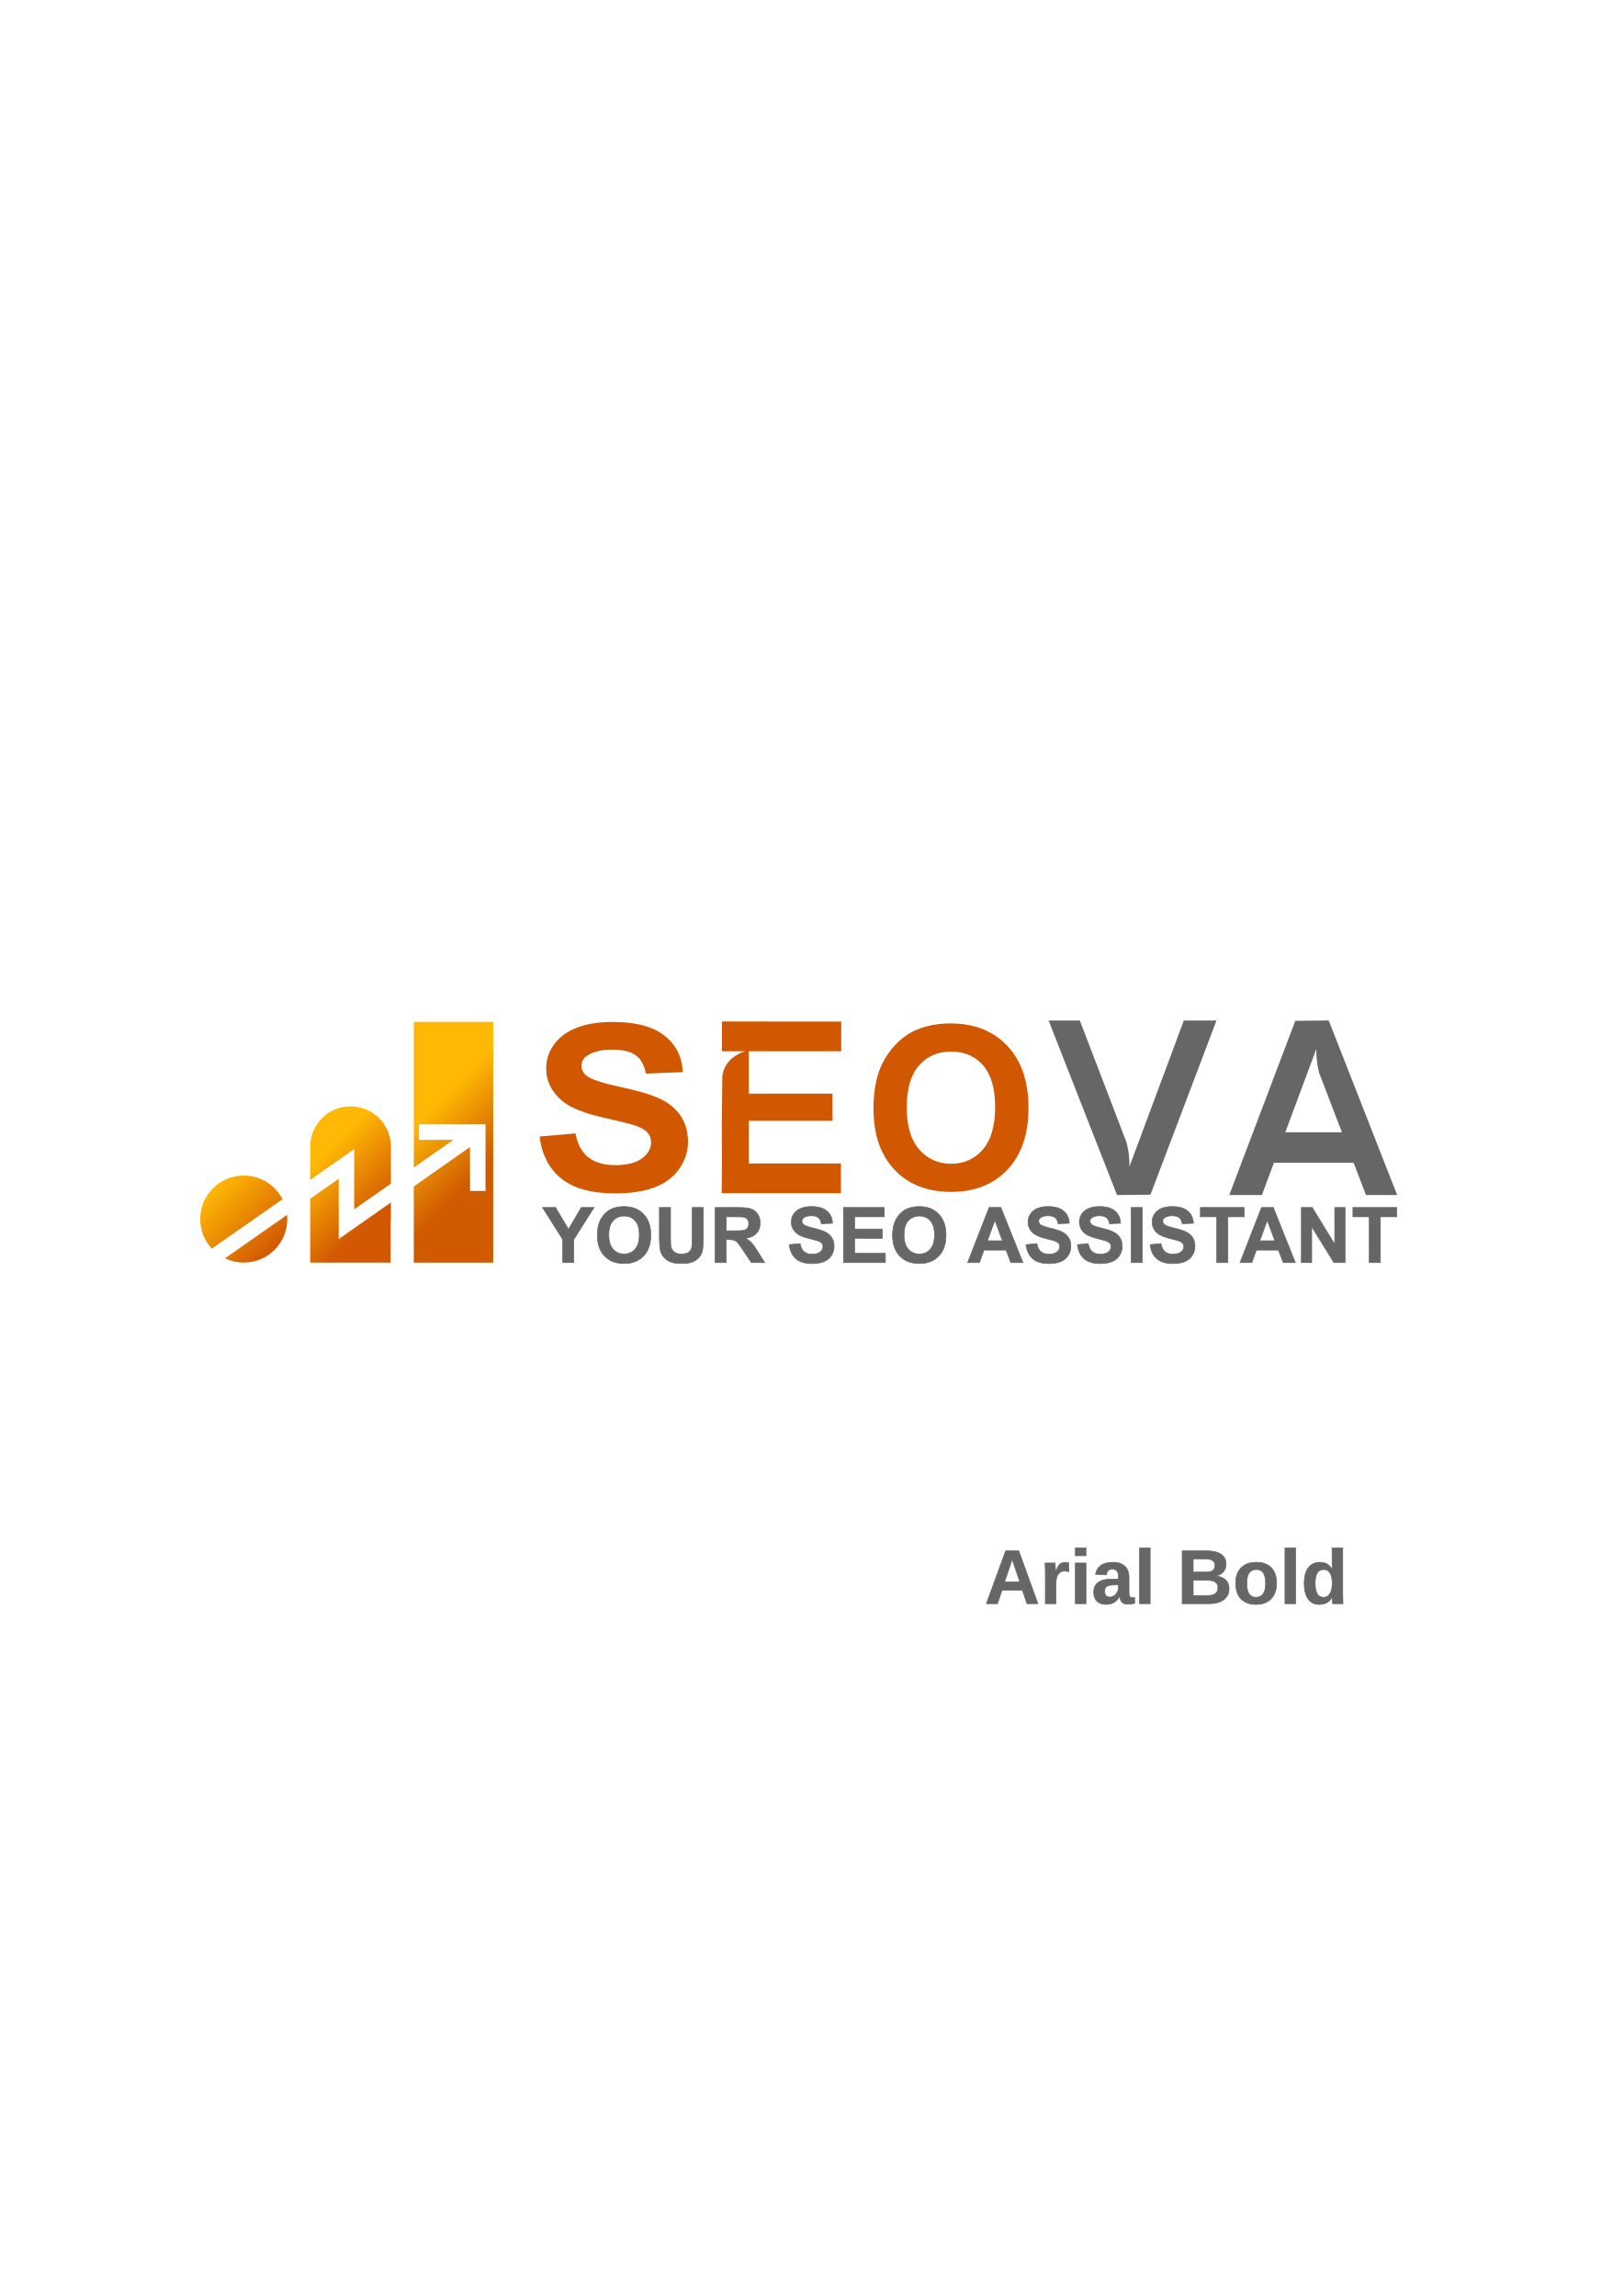
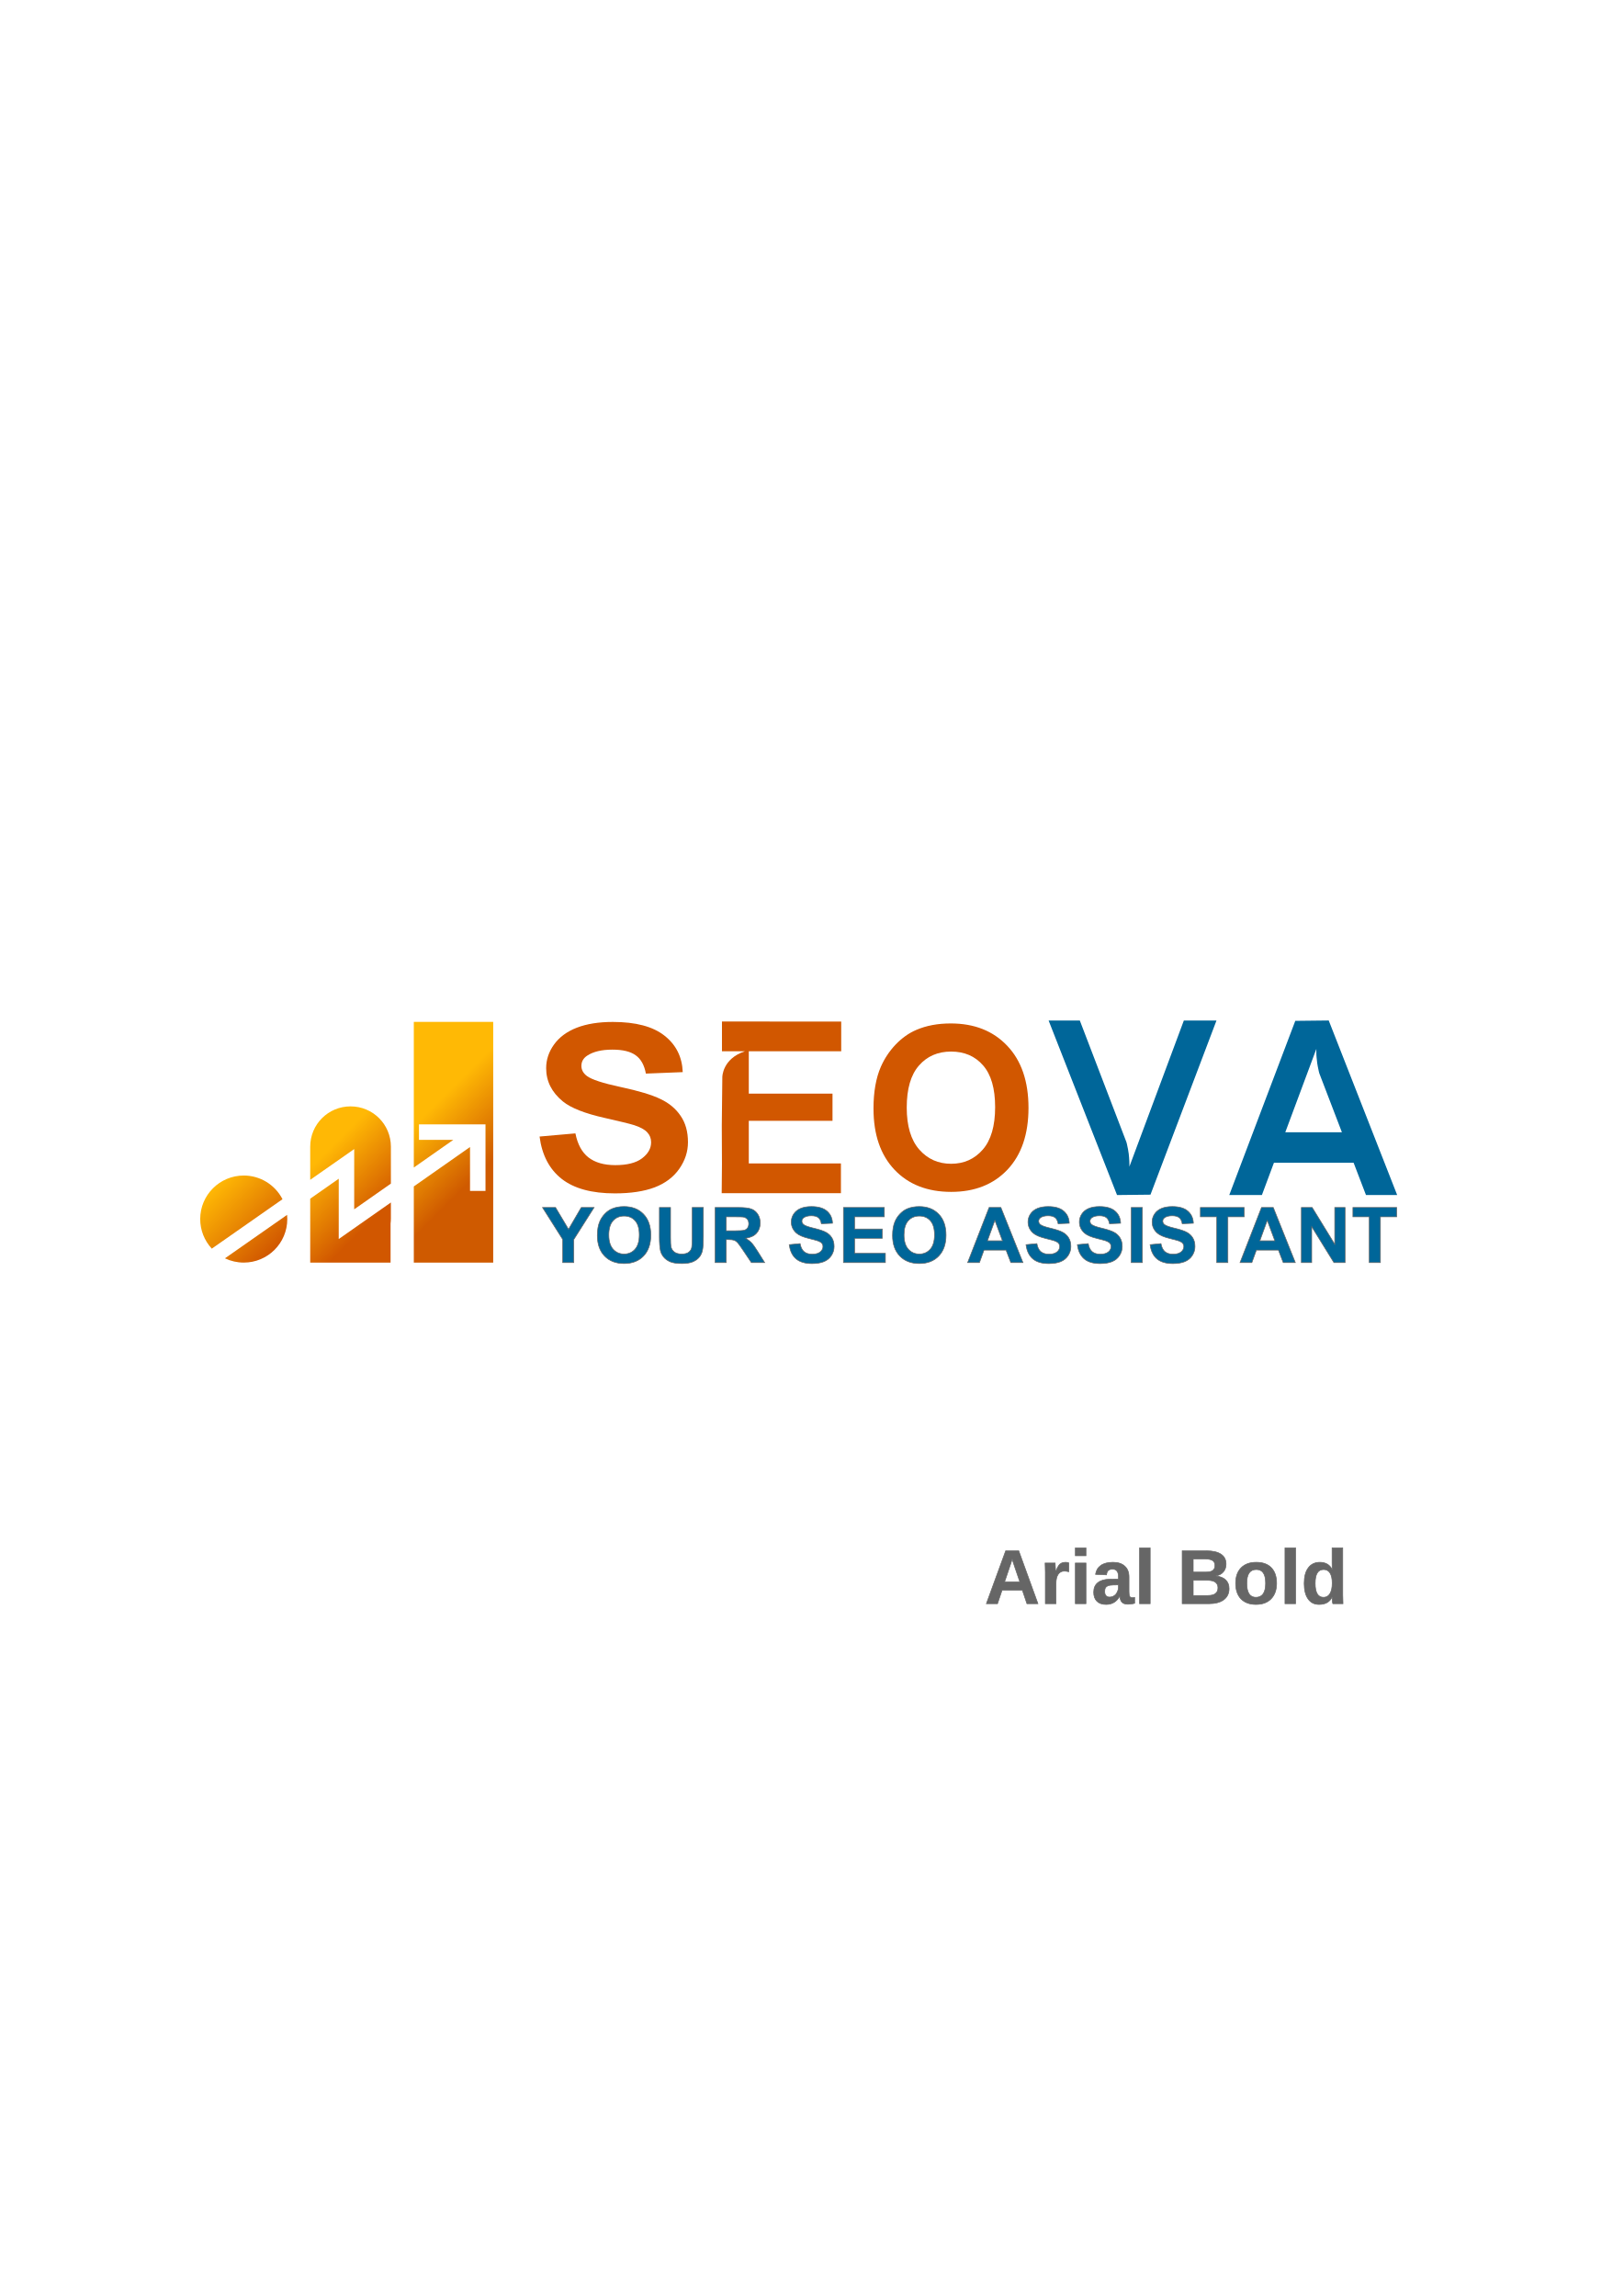
<svg xmlns="http://www.w3.org/2000/svg" xmlns:xlink="http://www.w3.org/1999/xlink" width="210mm" height="297mm" viewBox="0 0 210 297" version="1.1" id="svg1" xml:space="preserve">
  <defs id="defs1">
    <linearGradient id="linearGradient6">
      <stop style="stop-color:#ffb805;stop-opacity:1;" offset="0" id="stop6" />
      <stop style="stop-color:#d15700;stop-opacity:1;" offset="1" id="stop7" />
    </linearGradient>
    <linearGradient id="linearGradient4">
      <stop style="stop-color:#ffb805;stop-opacity:1;" offset="0" id="stop4" />
      <stop style="stop-color:#d15700;stop-opacity:1;" offset="1" id="stop5" />
    </linearGradient>
    <linearGradient id="linearGradient2">
      <stop style="stop-color:#ffb905;stop-opacity:1;" offset="0" id="stop2" />
      <stop style="stop-color:#cf5a00;stop-opacity:1;" offset="1" id="stop3" />
    </linearGradient>
    <linearGradient xlink:href="#linearGradient2" id="linearGradient3" x1="47.343" y1="139.753" x2="53.155" y2="145.565" gradientUnits="userSpaceOnUse" gradientTransform="matrix(1.249279,0,0,1.249279,-4.120365,-30.46656)" />
    <linearGradient xlink:href="#linearGradient4" id="linearGradient5" x1="36.755" y1="144.213" x2="42.661" y2="150.12" gradientUnits="userSpaceOnUse" gradientTransform="matrix(1.249279,0,0,1.249279,-4.268935,-30.63214)" />
    <linearGradient xlink:href="#linearGradient6" id="linearGradient7" x1="25.45" y1="147.029" x2="31.825" y2="153.404" gradientUnits="userSpaceOnUse" gradientTransform="matrix(1.249279,0,0,1.249279,-4.251966,-29.96966)" />
  </defs>
  <g id="layer1">
    <path id="path1" style="fill:url(#linearGradient7);stroke-width:0.331" d="M 31.525 152.06 A 5.632 5.632 0 0 0 25.893 157.692 A 5.632 5.632 0 0 0 27.393 161.519 L 36.536 155.124 A 5.632 5.632 0 0 0 31.525 152.06 z M 37.13 157.148 L 29.092 162.771 A 5.632 5.632 0 0 0 31.525 163.323 A 5.632 5.632 0 0 0 37.156 157.692 A 5.632 5.632 0 0 0 37.13 157.148 z " />
    <path id="rect1" style="fill:url(#linearGradient5);stroke-width:0.331" d="M 45.338 143.116 C 42.448 143.116 40.121 145.443 40.121 148.334 L 40.121 152.617 L 45.811 148.637 L 45.809 156.432 L 50.555 153.104 L 50.555 148.334 C 50.555 145.443 48.229 143.116 45.338 143.116 z M 43.811 152.474 L 40.121 155.056 L 40.121 157.609 L 40.121 163.323 L 50.514 163.323 L 50.514 158.273 C 50.541 158.055 50.555 157.834 50.555 157.609 L 50.555 155.547 L 43.809 160.275 L 43.811 152.474 z " />
    <path id="rect2" style="fill:url(#linearGradient3);stroke-width:0.331" d="M 53.52 132.185 L 53.52 151.026 L 58.628 147.445 L 54.187 147.445 L 54.187 145.445 L 62.791 145.445 L 62.791 154.051 L 60.791 154.051 L 60.791 148.372 L 53.52 153.469 L 53.52 163.323 L 63.789 163.323 L 63.789 132.185 L 53.52 132.185 z " />
    <path d="m 66.489,154.301 4.419,-0.43 q 0.399,2.225 1.611,3.268 1.227,1.043 3.299,1.043 2.194,0 3.299,-0.921 1.12,-0.936 1.12,-2.179 0,-0.798 -0.476,-1.35 -0.46,-0.568 -1.626,-0.982 -0.798,-0.276 -3.636,-0.982 -3.652,-0.905 -5.125,-2.225 -2.071,-1.857 -2.071,-4.526 0,-1.718 0.967,-3.207 0.982,-1.504 2.808,-2.286 1.841,-0.782 4.434,-0.782 4.235,0 6.367,1.857 2.148,1.857 2.255,4.956 l -4.542,0.199 q -0.292,-1.734 -1.258,-2.486 -0.951,-0.767 -2.869,-0.767 -1.979,0 -3.099,0.813 -0.721,0.522 -0.721,1.396 0,0.798 0.675,1.366 0.859,0.721 4.173,1.504 3.314,0.782 4.894,1.626 1.596,0.829 2.486,2.286 0.905,1.442 0.905,3.575 0,1.933 -1.074,3.621 -1.074,1.688 -3.038,2.516 -1.964,0.813 -4.894,0.813 -4.265,0 -6.551,-1.964 -2.286,-1.979 -2.731,-5.754 z" id="text7" style="font-weight:bold;font-size:31.423px;font-family:Arial;-inkscape-font-specification:'Arial, Bold';stroke-width:2.619;fill:#d15700;fill-opacity:1" transform="scale(1.049535,0.9528028)" aria-label="S" />
    <path d="m 114.065,142.038 q 0,-3.188 0.954,-5.352 0.712,-1.594 1.936,-2.861 1.238,-1.267 2.704,-1.879 1.95,-0.826 4.498,-0.826 4.612,0 7.373,2.861 2.776,2.861 2.776,7.957 0,5.053 -2.747,7.914 -2.747,2.847 -7.344,2.847 -4.654,0 -7.401,-2.832 -2.747,-2.847 -2.747,-7.828 z m 4.341,-0.142 q 0,3.544 1.637,5.38 1.637,1.822 4.156,1.822 2.519,0 4.128,-1.808 1.623,-1.822 1.623,-5.451 0,-3.587 -1.58,-5.352 -1.566,-1.765 -4.17,-1.765 -2.605,0 -4.199,1.793 -1.594,1.779 -1.594,5.38 z" id="text7-9" style="font-weight:bold;font-size:29.15px;font-family:Arial;-inkscape-font-specification:'Arial, Bold';stroke-width:2.429;fill:#d15700;fill-opacity:1" transform="scale(0.9904168,1.009676)" aria-label="O" />
    <path id="rect3" style="fill:#d15700;fill-opacity:1;stroke-width:0.265" d="m 93.375,132.141 v 3.844 h 2.977 c -2.93,0.961 -2.93,3.328 -2.93,3.328 l -0.07,6.296 0.022,4.97 -0.035,3.762 H 108.76 v -3.844 H 96.844 v -5.511 h 10.828 v -3.516 H 96.844 v -5.484 h 11.953 v -3.844 z" />
-     <g id="path7" style="opacity:1">
-       <path style="baseline-shift:baseline;display:inline;overflow:visible;vector-effect:none;fill:#666666;enable-background:accumulate;stop-color:#000000;stop-opacity:1" d="m 135.815,132.141 8.721,22.246 0.026,0.065 0.063,-5.2e-4 4.081,-0.045 8.437,-22.265 h -3.937 l -7.246,19.444 c 0.258,-2.047 -0.395,-3.788 -0.395,-3.788 l -6,-15.656 z" id="path11" />
-       <path style="baseline-shift:baseline;display:inline;overflow:visible;vector-effect:none;fill:#666666;enable-background:accumulate;stop-color:#000000;stop-opacity:1" d="m 135.621,132.008 8.791,22.428 0.06,0.15 0.152,-0.002 4.172,-0.047 8.537,-22.529 h -4.221 l -7.047,18.914 C 146.114,149.189 145.688,147.75 145.688,147.75 l -6.031,-15.742 z m 0.387,0.266 h 3.467 l 5.967,15.57 c 0,0 0.64,1.715 0.387,3.725 l 0.256,0.062 7.213,-19.357 h 3.654 l -8.338,22.002 -3.963,0.043 z" id="path12" />
+     <g id="path7" style="opacity:1;fill:#006699;fill-opacity:1">
+       <path style="baseline-shift:baseline;display:inline;overflow:visible;vector-effect:none;fill:#006699;enable-background:accumulate;stop-color:#000000;stop-opacity:1;fill-opacity:1" d="m 135.815,132.141 8.721,22.246 0.026,0.065 0.063,-5.2e-4 4.081,-0.045 8.437,-22.265 h -3.937 l -7.246,19.444 c 0.258,-2.047 -0.395,-3.788 -0.395,-3.788 l -6,-15.656 z" id="path11" />
+       <path style="baseline-shift:baseline;display:inline;overflow:visible;vector-effect:none;fill:#006699;enable-background:accumulate;stop-color:#000000;stop-opacity:1;fill-opacity:1" d="m 135.621,132.008 8.791,22.428 0.06,0.15 0.152,-0.002 4.172,-0.047 8.537,-22.529 h -4.221 l -7.047,18.914 C 146.114,149.189 145.688,147.75 145.688,147.75 l -6.031,-15.742 z m 0.387,0.266 h 3.467 l 5.967,15.57 c 0,0 0.64,1.715 0.387,3.725 l 0.256,0.062 7.213,-19.357 h 3.654 l -8.338,22.002 -3.963,0.043 z" id="path12" />
    </g>
-     <g id="path7-3" style="opacity:1">
-       <path style="baseline-shift:baseline;display:inline;overflow:visible;vector-effect:none;fill:#666666;enable-background:accumulate;stop-color:#000000;stop-opacity:1" d="m 171.696,132.138 -4.081,0.045 -8.437,22.265 h 3.937 l 1.555,-4.173 h 10.487 l 1.599,4.173 h 3.75 l -8.721,-22.246 -0.026,-0.065 z m -1.335,2.866 c -0.258,2.047 0.395,3.788 0.395,3.788 l 2.99,7.802 h -7.704 z" id="path13" />
-       <path style="baseline-shift:baseline;display:inline;overflow:visible;vector-effect:none;fill:#666666;enable-background:accumulate;stop-color:#000000;stop-opacity:1" d="m 171.85,132.004 -0.154,0.002 -4.172,0.047 -8.537,22.527 h 4.221 l 1.555,-4.172 h 10.305 l 1.598,4.172 h 4.035 L 171.908,132.154 Z m -0.18,0.266 8.643,22.047 h -3.465 l -1.6,-4.174 h -10.67 l -1.555,4.174 h -3.652 l 8.336,-22.002 z m -1.434,2.688 -4.385,11.77 h 8.088 l -3.061,-7.98 h 0.002 c 0,0 -0.642,-1.715 -0.389,-3.725 z m 0.019,0.707 c -0.049,1.735 0.377,3.176 0.377,3.176 l 2.922,7.623 h -7.322 z" id="path14" />
+     <g id="path7-3" style="opacity:1;fill:#006699;fill-opacity:1">
+       <path style="baseline-shift:baseline;display:inline;overflow:visible;vector-effect:none;fill:#006699;enable-background:accumulate;stop-color:#000000;stop-opacity:1;fill-opacity:1" d="m 171.696,132.138 -4.081,0.045 -8.437,22.265 h 3.937 l 1.555,-4.173 h 10.487 l 1.599,4.173 h 3.75 l -8.721,-22.246 -0.026,-0.065 z m -1.335,2.866 c -0.258,2.047 0.395,3.788 0.395,3.788 l 2.99,7.802 h -7.704 z" id="path13" />
+       <path style="baseline-shift:baseline;display:inline;overflow:visible;vector-effect:none;fill:#006699;enable-background:accumulate;stop-color:#000000;stop-opacity:1;fill-opacity:1" d="m 171.85,132.004 -0.154,0.002 -4.172,0.047 -8.537,22.527 h 4.221 l 1.555,-4.172 h 10.305 l 1.598,4.172 h 4.035 L 171.908,132.154 Z m -0.18,0.266 8.643,22.047 h -3.465 l -1.6,-4.174 h -10.67 l -1.555,4.174 h -3.652 l 8.336,-22.002 z m -1.434,2.688 -4.385,11.77 h 8.088 l -3.061,-7.98 h 0.002 c 0,0 -0.642,-1.715 -0.389,-3.725 z m 0.019,0.707 c -0.049,1.735 0.377,3.176 0.377,3.176 l 2.922,7.623 h -7.322 z" id="path14" />
    </g>
-     <path d="m 72.777,163.324 v -3 l -2.611,-4.128 h 1.687 l 1.678,2.82 1.644,-2.82 h 1.658 l -2.621,4.138 v 2.991 z m 4.479,-3.521 q 0,-1.089 0.326,-1.828 0.243,-0.545 0.661,-0.977 0.423,-0.433 0.924,-0.642 0.666,-0.282 1.537,-0.282 1.576,0 2.519,0.977 0.948,0.977 0.948,2.718 0,1.726 -0.939,2.704 -0.939,0.973 -2.509,0.973 -1.59,0 -2.529,-0.968 -0.939,-0.973 -0.939,-2.674 z m 1.483,-0.049 q 0,1.211 0.559,1.838 0.559,0.622 1.42,0.622 0.861,0 1.41,-0.618 0.554,-0.622 0.554,-1.862 0,-1.225 -0.54,-1.828 -0.535,-0.603 -1.425,-0.603 -0.89,0 -1.434,0.613 -0.545,0.608 -0.545,1.838 z m 6.545,-3.559 h 1.439 v 3.861 q 0,0.919 0.053,1.191 0.092,0.438 0.438,0.705 0.35,0.263 0.953,0.263 0.613,0 0.924,-0.248 0.311,-0.253 0.374,-0.618 0.063,-0.365 0.063,-1.211 v -3.944 h 1.439 v 3.744 q 0,1.284 -0.117,1.814 -0.117,0.53 -0.433,0.895 -0.311,0.365 -0.836,0.584 -0.525,0.214 -1.371,0.214 -1.021,0 -1.551,-0.233 -0.525,-0.238 -0.832,-0.613 -0.306,-0.379 -0.404,-0.793 -0.141,-0.613 -0.141,-1.809 z m 7.207,7.129 v -7.129 h 3.029 q 1.143,0 1.658,0.195 0.52,0.19 0.832,0.681 0.311,0.491 0.311,1.123 0,0.802 -0.472,1.328 -0.472,0.52 -1.41,0.656 0.467,0.272 0.768,0.598 0.306,0.326 0.822,1.157 l 0.87,1.391 H 97.178 l -1.041,-1.551 q -0.554,-0.832 -0.759,-1.045 -0.204,-0.219 -0.433,-0.297 -0.229,-0.083 -0.725,-0.083 h -0.292 v 2.976 z m 1.439,-4.114 h 1.065 q 1.036,0 1.293,-0.087 0.258,-0.087 0.404,-0.301 0.146,-0.214 0.146,-0.535 0,-0.36 -0.195,-0.579 -0.19,-0.224 -0.54,-0.282 -0.175,-0.024 -1.05,-0.024 h -1.123 z m 8.15,1.794 1.4,-0.136 q 0.126,0.705 0.511,1.036 0.389,0.331 1.045,0.331 0.695,0 1.045,-0.292 0.355,-0.297 0.355,-0.691 0,-0.253 -0.151,-0.428 -0.146,-0.18 -0.515,-0.311 -0.253,-0.087 -1.152,-0.311 -1.157,-0.287 -1.624,-0.705 -0.656,-0.588 -0.656,-1.434 0,-0.545 0.306,-1.016 0.311,-0.477 0.89,-0.725 0.584,-0.248 1.405,-0.248 1.342,0 2.018,0.588 0.681,0.588 0.715,1.571 l -1.439,0.063 q -0.092,-0.549 -0.399,-0.788 -0.301,-0.243 -0.909,-0.243 -0.627,0 -0.982,0.258 -0.229,0.165 -0.229,0.443 0,0.253 0.214,0.433 0.272,0.229 1.323,0.477 1.05,0.248 1.551,0.515 0.506,0.263 0.788,0.725 0.287,0.457 0.287,1.133 0,0.613 -0.34,1.148 -0.34,0.535 -0.963,0.797 -0.622,0.258 -1.551,0.258 -1.352,0 -2.076,-0.622 -0.725,-0.627 -0.866,-1.824 z m 7.007,2.32 v -7.129 h 5.286 v 1.206 h -3.846 v 1.58 h 3.579 v 1.201 h -3.579 v 1.94 h 3.983 v 1.201 z m 6.351,-3.521 q 0,-1.089 0.326,-1.828 0.243,-0.545 0.661,-0.977 0.423,-0.433 0.924,-0.642 0.666,-0.282 1.537,-0.282 1.576,0 2.519,0.977 0.948,0.977 0.948,2.718 0,1.726 -0.939,2.704 -0.939,0.973 -2.509,0.973 -1.59,0 -2.529,-0.968 -0.939,-0.973 -0.939,-2.674 z m 1.483,-0.049 q 0,1.211 0.559,1.838 0.559,0.622 1.42,0.622 0.861,0 1.41,-0.618 0.554,-0.622 0.554,-1.862 0,-1.225 -0.54,-1.828 -0.535,-0.603 -1.425,-0.603 -0.89,0 -1.435,0.613 -0.545,0.608 -0.545,1.838 z m 15.381,3.569 h -1.566 l -0.622,-1.619 h -2.85 l -0.588,1.619 h -1.527 l 2.777,-7.129 h 1.522 z m -2.65,-2.82 -0.982,-2.645 -0.963,2.645 z m 3.049,0.501 1.4,-0.136 q 0.126,0.705 0.511,1.036 0.389,0.331 1.045,0.331 0.695,0 1.045,-0.292 0.355,-0.297 0.355,-0.691 0,-0.253 -0.151,-0.428 -0.146,-0.18 -0.515,-0.311 -0.253,-0.087 -1.152,-0.311 -1.157,-0.287 -1.624,-0.705 -0.656,-0.588 -0.656,-1.434 0,-0.545 0.306,-1.016 0.311,-0.477 0.89,-0.725 0.584,-0.248 1.405,-0.248 1.342,0 2.018,0.588 0.681,0.588 0.715,1.571 l -1.439,0.063 q -0.092,-0.549 -0.399,-0.788 -0.301,-0.243 -0.909,-0.243 -0.627,0 -0.982,0.258 -0.229,0.165 -0.229,0.443 0,0.253 0.214,0.433 0.272,0.229 1.323,0.477 1.05,0.248 1.551,0.515 0.506,0.263 0.788,0.725 0.287,0.457 0.287,1.133 0,0.613 -0.34,1.148 -0.34,0.535 -0.963,0.797 -0.622,0.258 -1.551,0.258 -1.352,0 -2.076,-0.622 -0.725,-0.627 -0.866,-1.824 z m 6.642,0 1.4,-0.136 q 0.126,0.705 0.511,1.036 0.389,0.331 1.045,0.331 0.695,0 1.045,-0.292 0.355,-0.297 0.355,-0.691 0,-0.253 -0.151,-0.428 -0.146,-0.18 -0.515,-0.311 -0.253,-0.087 -1.152,-0.311 -1.157,-0.287 -1.624,-0.705 -0.656,-0.588 -0.656,-1.434 0,-0.545 0.306,-1.016 0.311,-0.477 0.89,-0.725 0.584,-0.248 1.405,-0.248 1.342,0 2.018,0.588 0.681,0.588 0.715,1.571 l -1.439,0.063 q -0.092,-0.549 -0.399,-0.788 -0.301,-0.243 -0.909,-0.243 -0.627,0 -0.982,0.258 -0.229,0.165 -0.229,0.443 0,0.253 0.214,0.433 0.272,0.229 1.323,0.477 1.05,0.248 1.551,0.515 0.506,0.263 0.788,0.725 0.287,0.457 0.287,1.133 0,0.613 -0.34,1.148 -0.34,0.535 -0.963,0.797 -0.622,0.258 -1.551,0.258 -1.352,0 -2.076,-0.622 -0.725,-0.627 -0.866,-1.824 z m 6.963,2.32 v -7.129 h 1.439 v 7.129 z m 2.446,-2.32 1.4,-0.136 q 0.126,0.705 0.511,1.036 0.389,0.331 1.045,0.331 0.695,0 1.045,-0.292 0.355,-0.297 0.355,-0.691 0,-0.253 -0.151,-0.428 -0.146,-0.18 -0.515,-0.311 -0.253,-0.087 -1.152,-0.311 -1.157,-0.287 -1.624,-0.705 -0.656,-0.588 -0.656,-1.434 0,-0.545 0.306,-1.016 0.311,-0.477 0.89,-0.725 0.584,-0.248 1.405,-0.248 1.342,0 2.018,0.588 0.681,0.588 0.715,1.571 l -1.439,0.063 q -0.092,-0.549 -0.399,-0.788 -0.301,-0.243 -0.909,-0.243 -0.627,0 -0.982,0.258 -0.229,0.165 -0.229,0.443 0,0.253 0.214,0.433 0.272,0.229 1.323,0.477 1.05,0.248 1.551,0.515 0.506,0.263 0.788,0.725 0.287,0.457 0.287,1.133 0,0.613 -0.34,1.148 -0.34,0.535 -0.963,0.797 -0.622,0.258 -1.551,0.258 -1.352,0 -2.076,-0.622 -0.725,-0.627 -0.866,-1.824 z m 8.612,2.32 v -5.923 h -2.115 v -1.206 h 5.665 v 1.206 h -2.11 v 5.923 z m 10.168,0 h -1.566 l -0.622,-1.619 h -2.85 l -0.588,1.619 h -1.527 l 2.777,-7.129 h 1.522 z m -2.65,-2.82 -0.982,-2.645 -0.963,2.645 z m 3.428,2.82 v -7.129 h 1.4 l 2.918,4.761 v -4.761 h 1.337 v 7.129 h -1.444 l -2.874,-4.649 v 4.649 z m 8.782,0 v -5.923 h -2.115 v -1.206 h 5.665 v 1.206 h -2.11 v 5.923 z" id="text1" style="font-weight:bold;font-size:9.959px;font-family:Arial;-inkscape-font-specification:'Arial, Bold';fill:#666666;stroke:#666666;stroke-width:0.084" aria-label="YOUR SEO ASSISTANT" />
+     <path d="m 72.777,163.324 v -3 l -2.611,-4.128 h 1.687 l 1.678,2.82 1.644,-2.82 h 1.658 l -2.621,4.138 v 2.991 z m 4.479,-3.521 q 0,-1.089 0.326,-1.828 0.243,-0.545 0.661,-0.977 0.423,-0.433 0.924,-0.642 0.666,-0.282 1.537,-0.282 1.576,0 2.519,0.977 0.948,0.977 0.948,2.718 0,1.726 -0.939,2.704 -0.939,0.973 -2.509,0.973 -1.59,0 -2.529,-0.968 -0.939,-0.973 -0.939,-2.674 z m 1.483,-0.049 q 0,1.211 0.559,1.838 0.559,0.622 1.42,0.622 0.861,0 1.41,-0.618 0.554,-0.622 0.554,-1.862 0,-1.225 -0.54,-1.828 -0.535,-0.603 -1.425,-0.603 -0.89,0 -1.434,0.613 -0.545,0.608 -0.545,1.838 z m 6.545,-3.559 h 1.439 v 3.861 q 0,0.919 0.053,1.191 0.092,0.438 0.438,0.705 0.35,0.263 0.953,0.263 0.613,0 0.924,-0.248 0.311,-0.253 0.374,-0.618 0.063,-0.365 0.063,-1.211 v -3.944 h 1.439 v 3.744 q 0,1.284 -0.117,1.814 -0.117,0.53 -0.433,0.895 -0.311,0.365 -0.836,0.584 -0.525,0.214 -1.371,0.214 -1.021,0 -1.551,-0.233 -0.525,-0.238 -0.832,-0.613 -0.306,-0.379 -0.404,-0.793 -0.141,-0.613 -0.141,-1.809 z m 7.207,7.129 v -7.129 h 3.029 q 1.143,0 1.658,0.195 0.52,0.19 0.832,0.681 0.311,0.491 0.311,1.123 0,0.802 -0.472,1.328 -0.472,0.52 -1.41,0.656 0.467,0.272 0.768,0.598 0.306,0.326 0.822,1.157 l 0.87,1.391 H 97.178 l -1.041,-1.551 q -0.554,-0.832 -0.759,-1.045 -0.204,-0.219 -0.433,-0.297 -0.229,-0.083 -0.725,-0.083 h -0.292 v 2.976 z m 1.439,-4.114 h 1.065 q 1.036,0 1.293,-0.087 0.258,-0.087 0.404,-0.301 0.146,-0.214 0.146,-0.535 0,-0.36 -0.195,-0.579 -0.19,-0.224 -0.54,-0.282 -0.175,-0.024 -1.05,-0.024 h -1.123 z m 8.15,1.794 1.4,-0.136 q 0.126,0.705 0.511,1.036 0.389,0.331 1.045,0.331 0.695,0 1.045,-0.292 0.355,-0.297 0.355,-0.691 0,-0.253 -0.151,-0.428 -0.146,-0.18 -0.515,-0.311 -0.253,-0.087 -1.152,-0.311 -1.157,-0.287 -1.624,-0.705 -0.656,-0.588 -0.656,-1.434 0,-0.545 0.306,-1.016 0.311,-0.477 0.89,-0.725 0.584,-0.248 1.405,-0.248 1.342,0 2.018,0.588 0.681,0.588 0.715,1.571 l -1.439,0.063 q -0.092,-0.549 -0.399,-0.788 -0.301,-0.243 -0.909,-0.243 -0.627,0 -0.982,0.258 -0.229,0.165 -0.229,0.443 0,0.253 0.214,0.433 0.272,0.229 1.323,0.477 1.05,0.248 1.551,0.515 0.506,0.263 0.788,0.725 0.287,0.457 0.287,1.133 0,0.613 -0.34,1.148 -0.34,0.535 -0.963,0.797 -0.622,0.258 -1.551,0.258 -1.352,0 -2.076,-0.622 -0.725,-0.627 -0.866,-1.824 z m 7.007,2.32 v -7.129 h 5.286 v 1.206 h -3.846 v 1.58 h 3.579 v 1.201 h -3.579 v 1.94 h 3.983 v 1.201 z m 6.351,-3.521 q 0,-1.089 0.326,-1.828 0.243,-0.545 0.661,-0.977 0.423,-0.433 0.924,-0.642 0.666,-0.282 1.537,-0.282 1.576,0 2.519,0.977 0.948,0.977 0.948,2.718 0,1.726 -0.939,2.704 -0.939,0.973 -2.509,0.973 -1.59,0 -2.529,-0.968 -0.939,-0.973 -0.939,-2.674 z m 1.483,-0.049 q 0,1.211 0.559,1.838 0.559,0.622 1.42,0.622 0.861,0 1.41,-0.618 0.554,-0.622 0.554,-1.862 0,-1.225 -0.54,-1.828 -0.535,-0.603 -1.425,-0.603 -0.89,0 -1.435,0.613 -0.545,0.608 -0.545,1.838 z m 15.381,3.569 h -1.566 l -0.622,-1.619 h -2.85 l -0.588,1.619 h -1.527 l 2.777,-7.129 h 1.522 z m -2.65,-2.82 -0.982,-2.645 -0.963,2.645 z m 3.049,0.501 1.4,-0.136 q 0.126,0.705 0.511,1.036 0.389,0.331 1.045,0.331 0.695,0 1.045,-0.292 0.355,-0.297 0.355,-0.691 0,-0.253 -0.151,-0.428 -0.146,-0.18 -0.515,-0.311 -0.253,-0.087 -1.152,-0.311 -1.157,-0.287 -1.624,-0.705 -0.656,-0.588 -0.656,-1.434 0,-0.545 0.306,-1.016 0.311,-0.477 0.89,-0.725 0.584,-0.248 1.405,-0.248 1.342,0 2.018,0.588 0.681,0.588 0.715,1.571 l -1.439,0.063 q -0.092,-0.549 -0.399,-0.788 -0.301,-0.243 -0.909,-0.243 -0.627,0 -0.982,0.258 -0.229,0.165 -0.229,0.443 0,0.253 0.214,0.433 0.272,0.229 1.323,0.477 1.05,0.248 1.551,0.515 0.506,0.263 0.788,0.725 0.287,0.457 0.287,1.133 0,0.613 -0.34,1.148 -0.34,0.535 -0.963,0.797 -0.622,0.258 -1.551,0.258 -1.352,0 -2.076,-0.622 -0.725,-0.627 -0.866,-1.824 z m 6.642,0 1.4,-0.136 q 0.126,0.705 0.511,1.036 0.389,0.331 1.045,0.331 0.695,0 1.045,-0.292 0.355,-0.297 0.355,-0.691 0,-0.253 -0.151,-0.428 -0.146,-0.18 -0.515,-0.311 -0.253,-0.087 -1.152,-0.311 -1.157,-0.287 -1.624,-0.705 -0.656,-0.588 -0.656,-1.434 0,-0.545 0.306,-1.016 0.311,-0.477 0.89,-0.725 0.584,-0.248 1.405,-0.248 1.342,0 2.018,0.588 0.681,0.588 0.715,1.571 l -1.439,0.063 q -0.092,-0.549 -0.399,-0.788 -0.301,-0.243 -0.909,-0.243 -0.627,0 -0.982,0.258 -0.229,0.165 -0.229,0.443 0,0.253 0.214,0.433 0.272,0.229 1.323,0.477 1.05,0.248 1.551,0.515 0.506,0.263 0.788,0.725 0.287,0.457 0.287,1.133 0,0.613 -0.34,1.148 -0.34,0.535 -0.963,0.797 -0.622,0.258 -1.551,0.258 -1.352,0 -2.076,-0.622 -0.725,-0.627 -0.866,-1.824 z m 6.963,2.32 v -7.129 h 1.439 v 7.129 z m 2.446,-2.32 1.4,-0.136 q 0.126,0.705 0.511,1.036 0.389,0.331 1.045,0.331 0.695,0 1.045,-0.292 0.355,-0.297 0.355,-0.691 0,-0.253 -0.151,-0.428 -0.146,-0.18 -0.515,-0.311 -0.253,-0.087 -1.152,-0.311 -1.157,-0.287 -1.624,-0.705 -0.656,-0.588 -0.656,-1.434 0,-0.545 0.306,-1.016 0.311,-0.477 0.89,-0.725 0.584,-0.248 1.405,-0.248 1.342,0 2.018,0.588 0.681,0.588 0.715,1.571 l -1.439,0.063 q -0.092,-0.549 -0.399,-0.788 -0.301,-0.243 -0.909,-0.243 -0.627,0 -0.982,0.258 -0.229,0.165 -0.229,0.443 0,0.253 0.214,0.433 0.272,0.229 1.323,0.477 1.05,0.248 1.551,0.515 0.506,0.263 0.788,0.725 0.287,0.457 0.287,1.133 0,0.613 -0.34,1.148 -0.34,0.535 -0.963,0.797 -0.622,0.258 -1.551,0.258 -1.352,0 -2.076,-0.622 -0.725,-0.627 -0.866,-1.824 z m 8.612,2.32 v -5.923 h -2.115 v -1.206 h 5.665 v 1.206 h -2.11 v 5.923 z m 10.168,0 h -1.566 l -0.622,-1.619 h -2.85 l -0.588,1.619 h -1.527 l 2.777,-7.129 h 1.522 z m -2.65,-2.82 -0.982,-2.645 -0.963,2.645 z m 3.428,2.82 v -7.129 h 1.4 l 2.918,4.761 v -4.761 h 1.337 v 7.129 h -1.444 l -2.874,-4.649 v 4.649 z m 8.782,0 v -5.923 h -2.115 v -1.206 h 5.665 v 1.206 h -2.11 v 5.923 z" id="text1" style="font-weight:bold;font-size:9.959px;font-family:Arial;-inkscape-font-specification:'Arial, Bold';fill:#006699;stroke:#666666;stroke-width:0.084;fill-opacity:1" aria-label="YOUR SEO ASSISTANT" />
    <text xml:space="preserve" style="font-style:normal;font-variant:normal;font-weight:bold;font-stretch:normal;font-size:9.959px;font-family:Arial;-inkscape-font-specification:'Arial, Bold';font-variant-ligatures:normal;font-variant-caps:normal;font-variant-numeric:normal;font-variant-east-asian:normal;text-align:start;writing-mode:lr-tb;direction:ltr;text-anchor:start;fill:#666666;fill-opacity:1;stroke:#666666;stroke-width:0.084" x="127.321" y="207.449" id="text1-4">
      <tspan id="tspan1-8" style="fill:#666666;stroke:#666666;stroke-width:0.084" x="127.321" y="207.449">Arial Bold</tspan>
    </text>
  </g>
</svg>
